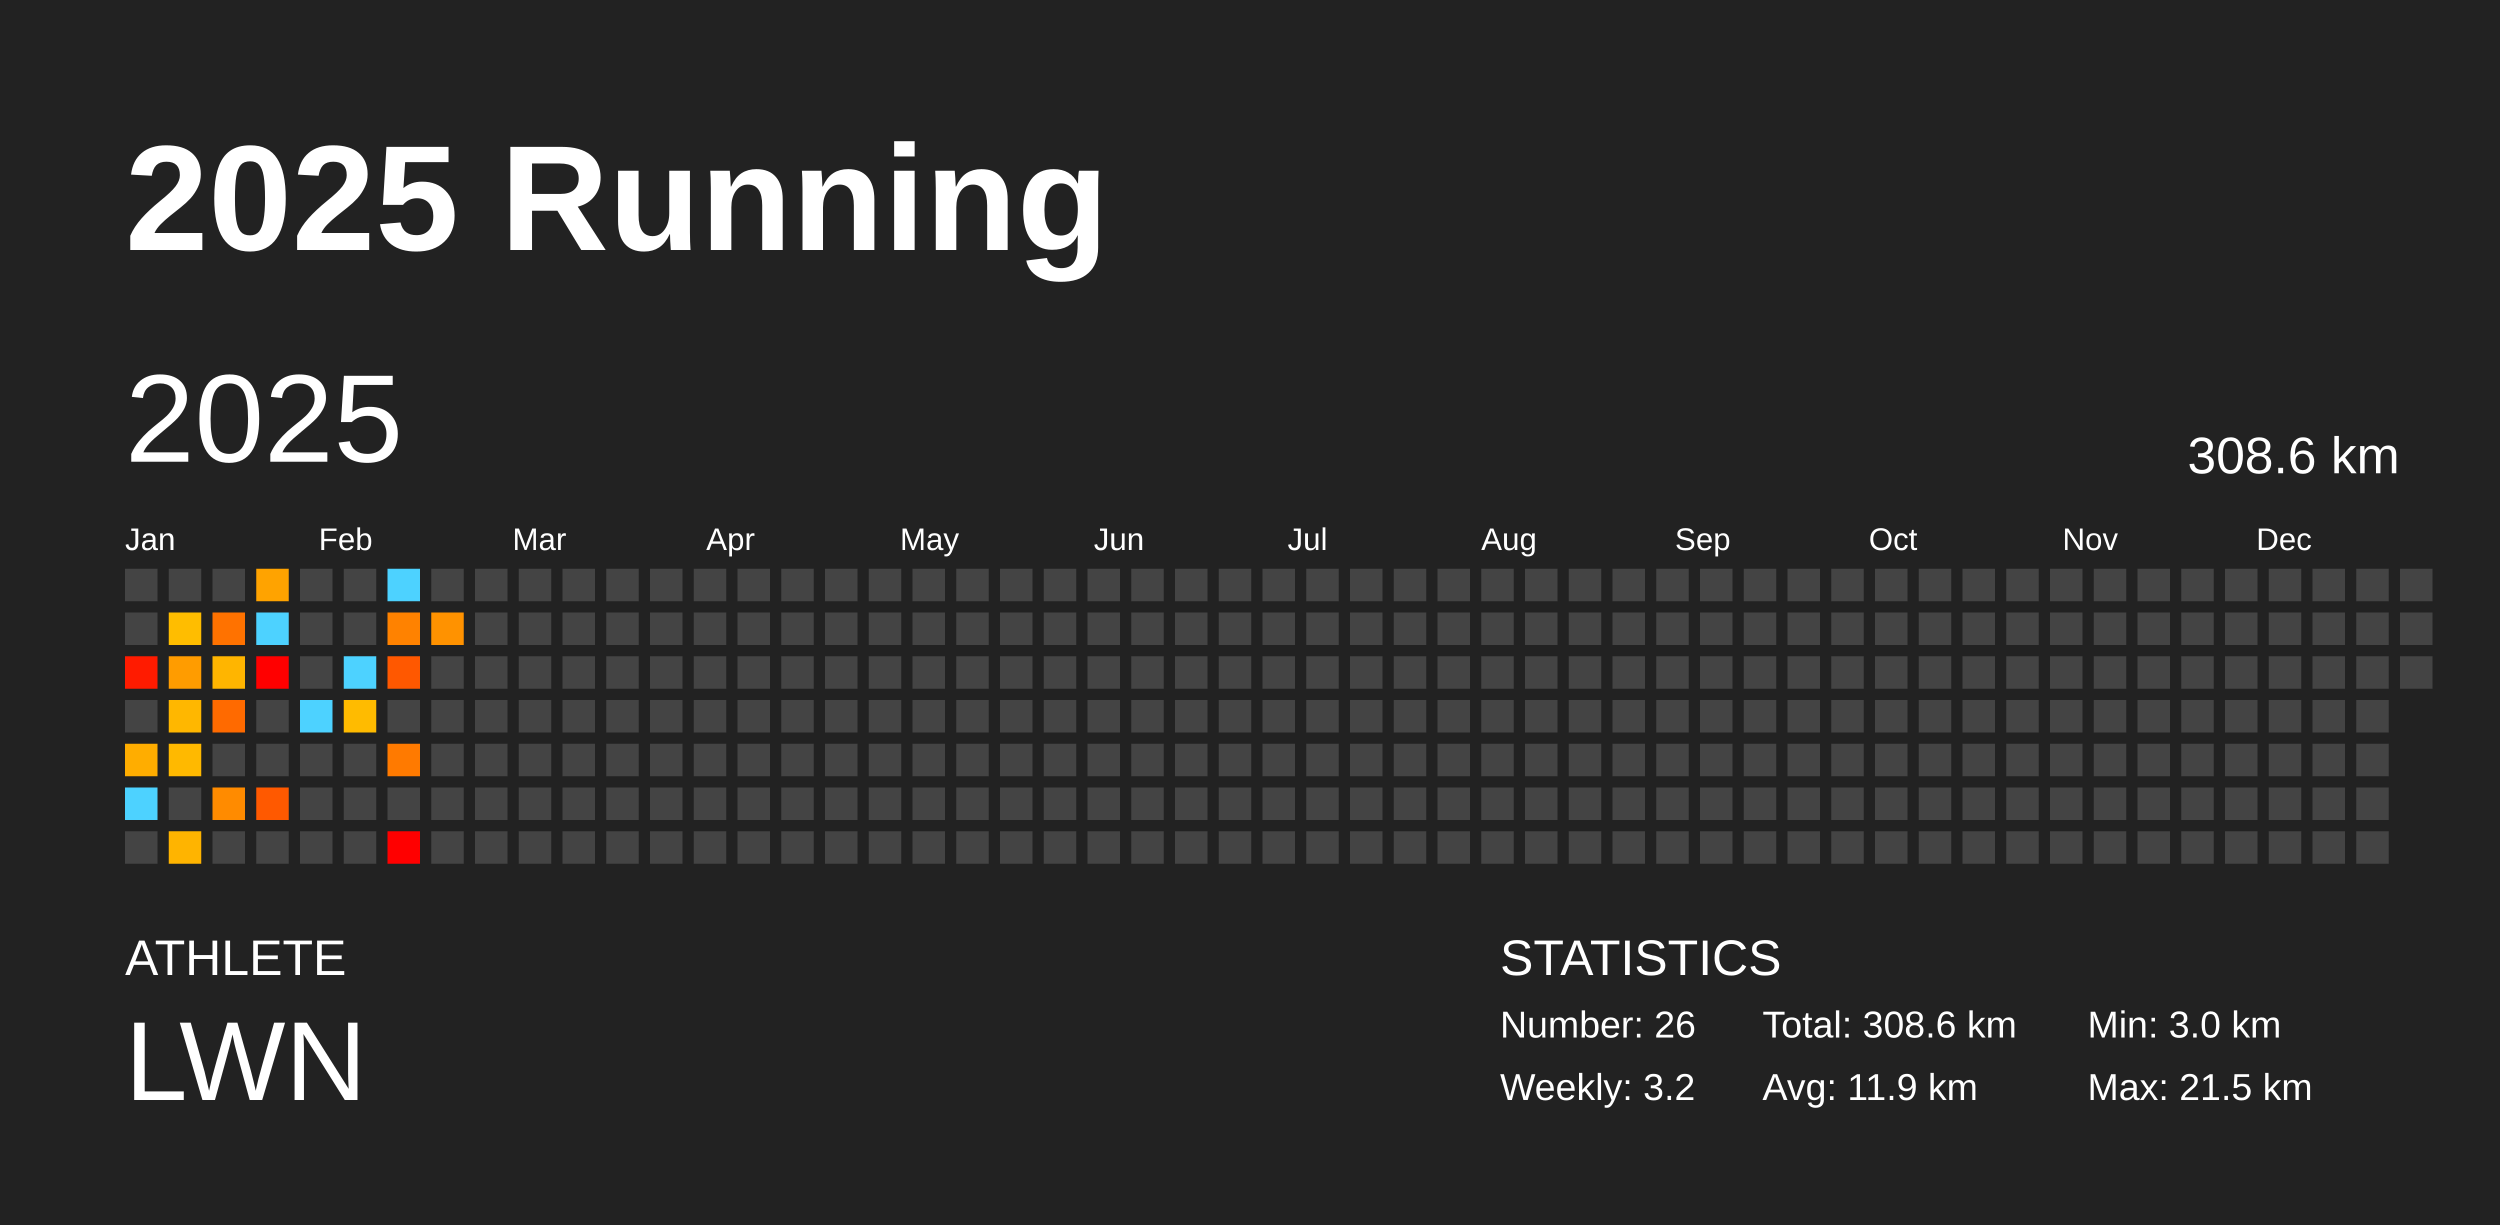
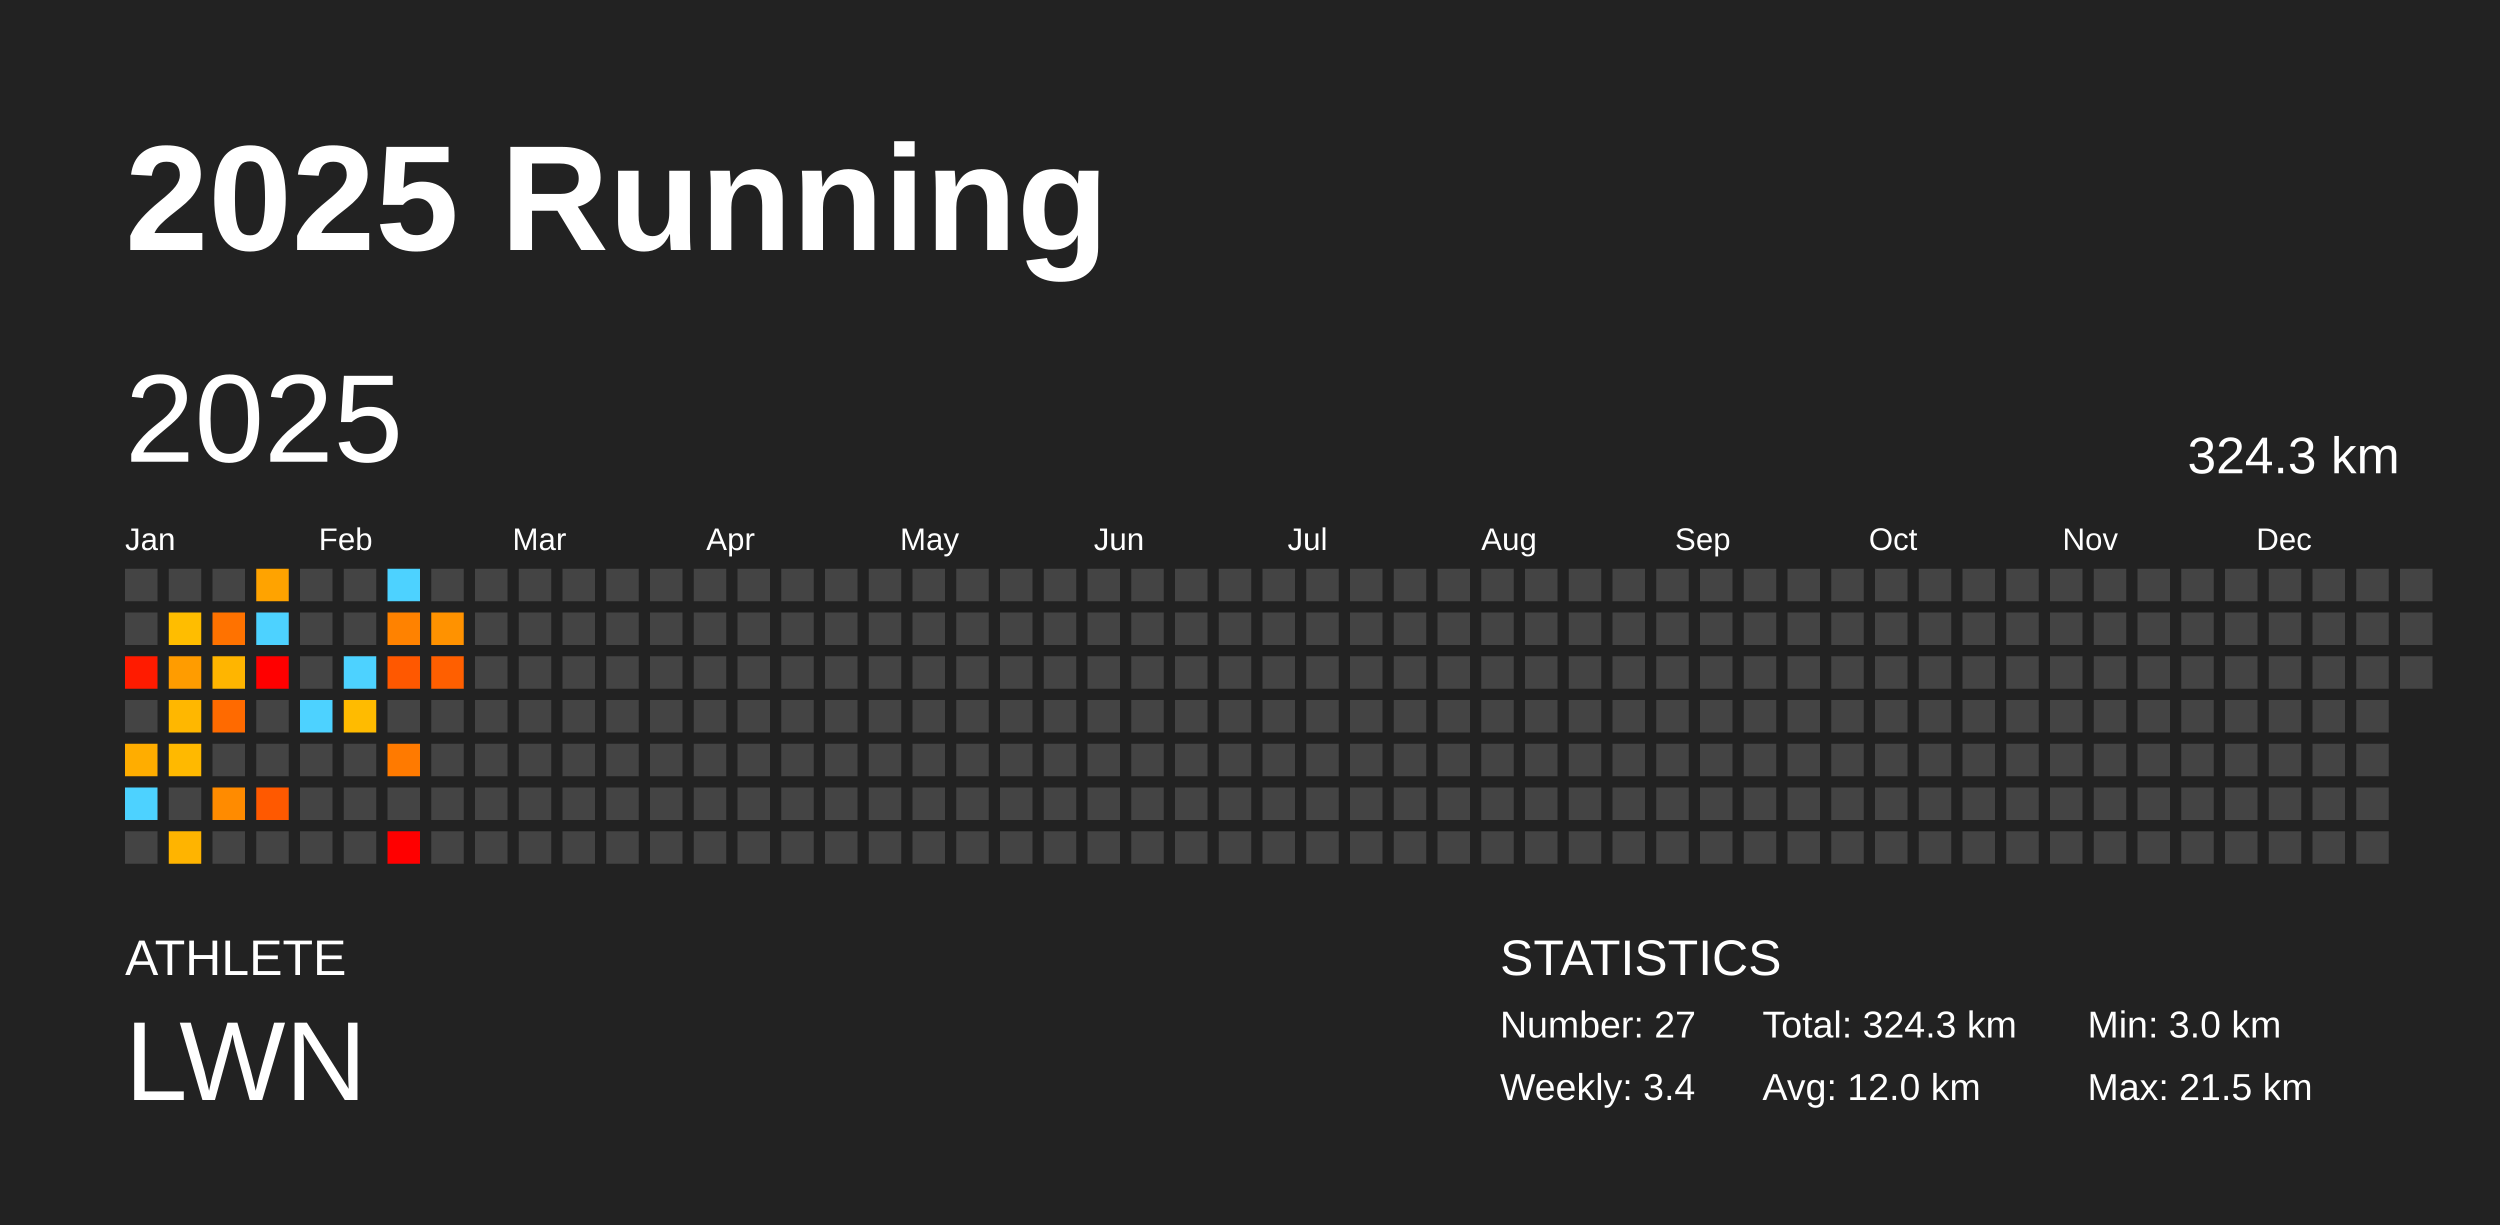
<svg xmlns="http://www.w3.org/2000/svg" baseProfile="full" height="98mm" version="1.1" viewBox="0,0,200,98" width="200mm">
  <defs />
  <rect fill="#222222" height="98" width="200" x="0" y="0" />
  <text fill="#FFFFFF" style="font-size:12px; font-family:Arial; font-weight:bold;" x="10" y="20">2025 Running</text>
  <text fill="#FFFFFF" style="font-size:4px; font-family:Arial" x="10" y="78">ATHLETE</text>
  <text fill="#FFFFFF" style="font-size:9px; font-family:Arial" x="10" y="88">LWN</text>
  <text fill="#FFFFFF" style="font-size:4px; font-family:Arial" x="120" y="78">STATISTICS</text>
-   <text fill="#FFFFFF" style="font-size:3px; font-family:Arial" x="120" y="83">Number: 26</text>
-   <text fill="#FFFFFF" style="font-size:3px; font-family:Arial" x="120" y="88">Weekly: 3.2</text>
-   <text fill="#FFFFFF" style="font-size:3px; font-family:Arial" x="141" y="83">Total: 308.6 km</text>
-   <text fill="#FFFFFF" style="font-size:3px; font-family:Arial" x="141" y="88">Avg: 11.9 km</text>
+   <text fill="#FFFFFF" style="font-size:3px; font-family:Arial" x="120" y="83">Number: 27</text>
+   <text fill="#FFFFFF" style="font-size:3px; font-family:Arial" x="120" y="88">Weekly: 3.4</text>
+   <text fill="#FFFFFF" style="font-size:3px; font-family:Arial" x="141" y="83">Total: 324.3 km</text>
+   <text fill="#FFFFFF" style="font-size:3px; font-family:Arial" x="141" y="88">Avg: 12.0 km</text>
  <text fill="#FFFFFF" style="font-size:3px; font-family:Arial" x="167" y="83">Min: 3.0 km</text>
  <text fill="#FFFFFF" style="font-size:3px; font-family:Arial" x="167" y="88">Max: 21.5 km</text>
  <text dominant-baseline="hanging" fill="#FFFFFF" style="font-size:10.0px; font-family:Arial;" x="10" y="30">2025</text>
-   <text dominant-baseline="hanging" fill="#FFFFFF" style="font-size:4.125px; font-family:Arial;" x="175" y="35">308.6 km</text>
+   <text dominant-baseline="hanging" fill="#FFFFFF" style="font-size:4.125px; font-family:Arial;" x="175" y="35">324.3 km</text>
  <text fill="#FFFFFF" style="font-size:2.5px; font-family:Arial" x="10.0" y="44">Jan</text>
  <text fill="#FFFFFF" style="font-size:2.5px; font-family:Arial" x="25.5" y="44">Feb</text>
  <text fill="#FFFFFF" style="font-size:2.5px; font-family:Arial" x="41.0" y="44">Mar</text>
  <text fill="#FFFFFF" style="font-size:2.5px; font-family:Arial" x="56.5" y="44">Apr</text>
  <text fill="#FFFFFF" style="font-size:2.5px; font-family:Arial" x="72.0" y="44">May</text>
  <text fill="#FFFFFF" style="font-size:2.5px; font-family:Arial" x="87.5" y="44">Jun</text>
  <text fill="#FFFFFF" style="font-size:2.5px; font-family:Arial" x="103.0" y="44">Jul</text>
  <text fill="#FFFFFF" style="font-size:2.5px; font-family:Arial" x="118.5" y="44">Aug</text>
  <text fill="#FFFFFF" style="font-size:2.5px; font-family:Arial" x="134.0" y="44">Sep</text>
  <text fill="#FFFFFF" style="font-size:2.5px; font-family:Arial" x="149.5" y="44">Oct</text>
  <text fill="#FFFFFF" style="font-size:2.5px; font-family:Arial" x="165.0" y="44">Nov</text>
  <text fill="#FFFFFF" style="font-size:2.5px; font-family:Arial" x="180.5" y="44">Dec</text>
  <rect fill="#444444" height="2.6" width="2.6" x="10.0" y="45.5" />
  <rect fill="#444444" height="2.6" width="2.6" x="10.0" y="49.0" />
  <rect fill="#ff1b00" height="2.6" width="2.6" x="10.0" y="52.5" />
  <rect fill="#444444" height="2.6" width="2.6" x="10.0" y="56.0" />
  <rect fill="#ffad00" height="2.6" width="2.6" x="10.0" y="59.5" />
  <rect fill="#4dd2ff" height="2.6" width="2.6" x="10.0" y="63.0" />
  <rect fill="#444444" height="2.6" width="2.6" x="10.0" y="66.5" />
  <rect fill="#444444" height="2.6" width="2.6" x="13.5" y="45.5" />
  <rect fill="#ffbd00" height="2.6" width="2.6" x="13.5" y="49.0" />
  <rect fill="#ff9c00" height="2.6" width="2.6" x="13.5" y="52.5" />
  <rect fill="#ffb700" height="2.6" width="2.6" x="13.5" y="56.0" />
  <rect fill="#ffb900" height="2.6" width="2.6" x="13.5" y="59.5" />
  <rect fill="#444444" height="2.6" width="2.6" x="13.5" y="63.0" />
  <rect fill="#ffb400" height="2.6" width="2.6" x="13.5" y="66.5" />
  <rect fill="#444444" height="2.6" width="2.6" x="17.0" y="45.5" />
  <rect fill="#ff7200" height="2.6" width="2.6" x="17.0" y="49.0" />
  <rect fill="#ffb500" height="2.6" width="2.6" x="17.0" y="52.5" />
  <rect fill="#ff6a00" height="2.6" width="2.6" x="17.0" y="56.0" />
  <rect fill="#444444" height="2.6" width="2.6" x="17.0" y="59.5" />
  <rect fill="#ff8b00" height="2.6" width="2.6" x="17.0" y="63.0" />
  <rect fill="#444444" height="2.6" width="2.6" x="17.0" y="66.5" />
  <rect fill="#ffa300" height="2.6" width="2.6" x="20.5" y="45.5" />
  <rect fill="#4dd2ff" height="2.6" width="2.6" x="20.5" y="49.0" />
  <rect fill="red" height="2.6" width="2.6" x="20.5" y="52.5" />
  <rect fill="#444444" height="2.6" width="2.6" x="20.5" y="56.0" />
  <rect fill="#444444" height="2.6" width="2.6" x="20.5" y="59.5" />
  <rect fill="#ff5900" height="2.6" width="2.6" x="20.5" y="63.0" />
  <rect fill="#444444" height="2.6" width="2.6" x="20.5" y="66.5" />
  <rect fill="#444444" height="2.6" width="2.6" x="24.0" y="45.5" />
  <rect fill="#444444" height="2.6" width="2.6" x="24.0" y="49.0" />
  <rect fill="#444444" height="2.6" width="2.6" x="24.0" y="52.5" />
  <rect fill="#4dd2ff" height="2.6" width="2.6" x="24.0" y="56.0" />
  <rect fill="#444444" height="2.6" width="2.6" x="24.0" y="59.5" />
  <rect fill="#444444" height="2.6" width="2.6" x="24.0" y="63.0" />
  <rect fill="#444444" height="2.6" width="2.6" x="24.0" y="66.5" />
  <rect fill="#444444" height="2.6" width="2.6" x="27.5" y="45.5" />
  <rect fill="#444444" height="2.6" width="2.6" x="27.5" y="49.0" />
  <rect fill="#4dd2ff" height="2.6" width="2.6" x="27.5" y="52.5" />
  <rect fill="#ffbb00" height="2.6" width="2.6" x="27.5" y="56.0" />
  <rect fill="#444444" height="2.6" width="2.6" x="27.5" y="59.5" />
  <rect fill="#444444" height="2.6" width="2.6" x="27.5" y="63.0" />
  <rect fill="#444444" height="2.6" width="2.6" x="27.5" y="66.5" />
  <rect fill="#4dd2ff" height="2.6" width="2.6" x="31.0" y="45.5" />
  <rect fill="#ff8200" height="2.6" width="2.6" x="31.0" y="49.0" />
  <rect fill="#ff5800" height="2.6" width="2.6" x="31.0" y="52.5" />
  <rect fill="#444444" height="2.6" width="2.6" x="31.0" y="56.0" />
  <rect fill="#ff7a00" height="2.6" width="2.6" x="31.0" y="59.5" />
  <rect fill="#444444" height="2.6" width="2.6" x="31.0" y="63.0" />
  <rect fill="red" height="2.6" width="2.6" x="31.0" y="66.5" />
  <rect fill="#444444" height="2.6" width="2.6" x="34.5" y="45.5" />
  <rect fill="#ff9200" height="2.6" width="2.6" x="34.5" y="49.0" />
-   <rect fill="#444444" height="2.6" width="2.6" x="34.5" y="52.5" />
+   <rect fill="#ff5f00" height="2.6" width="2.6" x="34.5" y="52.5" />
  <rect fill="#444444" height="2.6" width="2.6" x="34.5" y="56.0" />
  <rect fill="#444444" height="2.6" width="2.6" x="34.5" y="59.5" />
  <rect fill="#444444" height="2.6" width="2.6" x="34.5" y="63.0" />
  <rect fill="#444444" height="2.6" width="2.6" x="34.5" y="66.5" />
  <rect fill="#444444" height="2.6" width="2.6" x="38.0" y="45.5" />
  <rect fill="#444444" height="2.6" width="2.6" x="38.0" y="49.0" />
  <rect fill="#444444" height="2.6" width="2.6" x="38.0" y="52.5" />
  <rect fill="#444444" height="2.6" width="2.6" x="38.0" y="56.0" />
  <rect fill="#444444" height="2.6" width="2.6" x="38.0" y="59.5" />
  <rect fill="#444444" height="2.6" width="2.6" x="38.0" y="63.0" />
  <rect fill="#444444" height="2.6" width="2.6" x="38.0" y="66.5" />
  <rect fill="#444444" height="2.6" width="2.6" x="41.5" y="45.5" />
  <rect fill="#444444" height="2.6" width="2.6" x="41.5" y="49.0" />
  <rect fill="#444444" height="2.6" width="2.6" x="41.5" y="52.5" />
  <rect fill="#444444" height="2.6" width="2.6" x="41.5" y="56.0" />
  <rect fill="#444444" height="2.6" width="2.6" x="41.5" y="59.5" />
  <rect fill="#444444" height="2.6" width="2.6" x="41.5" y="63.0" />
  <rect fill="#444444" height="2.6" width="2.6" x="41.5" y="66.5" />
  <rect fill="#444444" height="2.6" width="2.6" x="45.0" y="45.5" />
  <rect fill="#444444" height="2.6" width="2.6" x="45.0" y="49.0" />
  <rect fill="#444444" height="2.6" width="2.6" x="45.0" y="52.5" />
  <rect fill="#444444" height="2.6" width="2.6" x="45.0" y="56.0" />
  <rect fill="#444444" height="2.6" width="2.6" x="45.0" y="59.5" />
  <rect fill="#444444" height="2.6" width="2.6" x="45.0" y="63.0" />
  <rect fill="#444444" height="2.6" width="2.6" x="45.0" y="66.5" />
  <rect fill="#444444" height="2.6" width="2.6" x="48.5" y="45.5" />
  <rect fill="#444444" height="2.6" width="2.6" x="48.5" y="49.0" />
  <rect fill="#444444" height="2.6" width="2.6" x="48.5" y="52.5" />
  <rect fill="#444444" height="2.6" width="2.6" x="48.5" y="56.0" />
  <rect fill="#444444" height="2.6" width="2.6" x="48.5" y="59.5" />
  <rect fill="#444444" height="2.6" width="2.6" x="48.5" y="63.0" />
  <rect fill="#444444" height="2.6" width="2.6" x="48.5" y="66.5" />
  <rect fill="#444444" height="2.6" width="2.6" x="52.0" y="45.5" />
  <rect fill="#444444" height="2.6" width="2.6" x="52.0" y="49.0" />
  <rect fill="#444444" height="2.6" width="2.6" x="52.0" y="52.5" />
  <rect fill="#444444" height="2.6" width="2.6" x="52.0" y="56.0" />
  <rect fill="#444444" height="2.6" width="2.6" x="52.0" y="59.5" />
  <rect fill="#444444" height="2.6" width="2.6" x="52.0" y="63.0" />
  <rect fill="#444444" height="2.6" width="2.6" x="52.0" y="66.5" />
  <rect fill="#444444" height="2.6" width="2.6" x="55.5" y="45.5" />
  <rect fill="#444444" height="2.6" width="2.6" x="55.5" y="49.0" />
  <rect fill="#444444" height="2.6" width="2.6" x="55.5" y="52.5" />
  <rect fill="#444444" height="2.6" width="2.6" x="55.5" y="56.0" />
  <rect fill="#444444" height="2.6" width="2.6" x="55.5" y="59.5" />
  <rect fill="#444444" height="2.6" width="2.6" x="55.5" y="63.0" />
  <rect fill="#444444" height="2.6" width="2.6" x="55.5" y="66.5" />
  <rect fill="#444444" height="2.6" width="2.6" x="59.0" y="45.5" />
  <rect fill="#444444" height="2.6" width="2.6" x="59.0" y="49.0" />
  <rect fill="#444444" height="2.6" width="2.6" x="59.0" y="52.5" />
  <rect fill="#444444" height="2.6" width="2.6" x="59.0" y="56.0" />
  <rect fill="#444444" height="2.6" width="2.6" x="59.0" y="59.5" />
  <rect fill="#444444" height="2.6" width="2.6" x="59.0" y="63.0" />
  <rect fill="#444444" height="2.6" width="2.6" x="59.0" y="66.5" />
  <rect fill="#444444" height="2.6" width="2.6" x="62.5" y="45.5" />
  <rect fill="#444444" height="2.6" width="2.6" x="62.5" y="49.0" />
  <rect fill="#444444" height="2.6" width="2.6" x="62.5" y="52.5" />
  <rect fill="#444444" height="2.6" width="2.6" x="62.5" y="56.0" />
  <rect fill="#444444" height="2.6" width="2.6" x="62.5" y="59.5" />
  <rect fill="#444444" height="2.6" width="2.6" x="62.5" y="63.0" />
  <rect fill="#444444" height="2.6" width="2.6" x="62.5" y="66.5" />
  <rect fill="#444444" height="2.6" width="2.6" x="66.0" y="45.5" />
  <rect fill="#444444" height="2.6" width="2.6" x="66.0" y="49.0" />
  <rect fill="#444444" height="2.6" width="2.6" x="66.0" y="52.5" />
  <rect fill="#444444" height="2.6" width="2.6" x="66.0" y="56.0" />
  <rect fill="#444444" height="2.6" width="2.6" x="66.0" y="59.5" />
  <rect fill="#444444" height="2.6" width="2.6" x="66.0" y="63.0" />
  <rect fill="#444444" height="2.6" width="2.6" x="66.0" y="66.5" />
  <rect fill="#444444" height="2.6" width="2.6" x="69.5" y="45.5" />
  <rect fill="#444444" height="2.6" width="2.6" x="69.5" y="49.0" />
  <rect fill="#444444" height="2.6" width="2.6" x="69.5" y="52.5" />
  <rect fill="#444444" height="2.6" width="2.6" x="69.5" y="56.0" />
  <rect fill="#444444" height="2.6" width="2.6" x="69.5" y="59.5" />
  <rect fill="#444444" height="2.6" width="2.6" x="69.5" y="63.0" />
  <rect fill="#444444" height="2.6" width="2.6" x="69.5" y="66.5" />
  <rect fill="#444444" height="2.6" width="2.6" x="73.0" y="45.5" />
  <rect fill="#444444" height="2.6" width="2.6" x="73.0" y="49.0" />
  <rect fill="#444444" height="2.6" width="2.6" x="73.0" y="52.5" />
  <rect fill="#444444" height="2.6" width="2.6" x="73.0" y="56.0" />
  <rect fill="#444444" height="2.6" width="2.6" x="73.0" y="59.5" />
  <rect fill="#444444" height="2.6" width="2.6" x="73.0" y="63.0" />
  <rect fill="#444444" height="2.6" width="2.6" x="73.0" y="66.5" />
  <rect fill="#444444" height="2.6" width="2.6" x="76.5" y="45.5" />
  <rect fill="#444444" height="2.6" width="2.6" x="76.5" y="49.0" />
  <rect fill="#444444" height="2.6" width="2.6" x="76.5" y="52.5" />
  <rect fill="#444444" height="2.6" width="2.6" x="76.5" y="56.0" />
  <rect fill="#444444" height="2.6" width="2.6" x="76.5" y="59.5" />
  <rect fill="#444444" height="2.6" width="2.6" x="76.5" y="63.0" />
  <rect fill="#444444" height="2.6" width="2.6" x="76.5" y="66.5" />
  <rect fill="#444444" height="2.6" width="2.6" x="80.0" y="45.5" />
  <rect fill="#444444" height="2.6" width="2.6" x="80.0" y="49.0" />
  <rect fill="#444444" height="2.6" width="2.6" x="80.0" y="52.5" />
  <rect fill="#444444" height="2.6" width="2.6" x="80.0" y="56.0" />
  <rect fill="#444444" height="2.6" width="2.6" x="80.0" y="59.5" />
  <rect fill="#444444" height="2.6" width="2.6" x="80.0" y="63.0" />
  <rect fill="#444444" height="2.6" width="2.6" x="80.0" y="66.5" />
  <rect fill="#444444" height="2.6" width="2.6" x="83.5" y="45.5" />
  <rect fill="#444444" height="2.6" width="2.6" x="83.5" y="49.0" />
  <rect fill="#444444" height="2.6" width="2.6" x="83.5" y="52.5" />
  <rect fill="#444444" height="2.6" width="2.6" x="83.5" y="56.0" />
  <rect fill="#444444" height="2.6" width="2.6" x="83.5" y="59.5" />
  <rect fill="#444444" height="2.6" width="2.6" x="83.5" y="63.0" />
  <rect fill="#444444" height="2.6" width="2.6" x="83.5" y="66.5" />
  <rect fill="#444444" height="2.6" width="2.6" x="87.0" y="45.5" />
  <rect fill="#444444" height="2.6" width="2.6" x="87.0" y="49.0" />
  <rect fill="#444444" height="2.6" width="2.6" x="87.0" y="52.5" />
  <rect fill="#444444" height="2.6" width="2.6" x="87.0" y="56.0" />
  <rect fill="#444444" height="2.6" width="2.6" x="87.0" y="59.5" />
  <rect fill="#444444" height="2.6" width="2.6" x="87.0" y="63.0" />
  <rect fill="#444444" height="2.6" width="2.6" x="87.0" y="66.5" />
  <rect fill="#444444" height="2.6" width="2.6" x="90.5" y="45.5" />
  <rect fill="#444444" height="2.6" width="2.6" x="90.5" y="49.0" />
  <rect fill="#444444" height="2.6" width="2.6" x="90.5" y="52.5" />
  <rect fill="#444444" height="2.6" width="2.6" x="90.5" y="56.0" />
  <rect fill="#444444" height="2.6" width="2.6" x="90.5" y="59.5" />
  <rect fill="#444444" height="2.6" width="2.6" x="90.5" y="63.0" />
  <rect fill="#444444" height="2.6" width="2.6" x="90.5" y="66.5" />
  <rect fill="#444444" height="2.6" width="2.6" x="94.0" y="45.5" />
  <rect fill="#444444" height="2.6" width="2.6" x="94.0" y="49.0" />
  <rect fill="#444444" height="2.6" width="2.6" x="94.0" y="52.5" />
  <rect fill="#444444" height="2.6" width="2.6" x="94.0" y="56.0" />
  <rect fill="#444444" height="2.6" width="2.6" x="94.0" y="59.5" />
  <rect fill="#444444" height="2.6" width="2.6" x="94.0" y="63.0" />
  <rect fill="#444444" height="2.6" width="2.6" x="94.0" y="66.5" />
  <rect fill="#444444" height="2.6" width="2.6" x="97.5" y="45.5" />
  <rect fill="#444444" height="2.6" width="2.6" x="97.5" y="49.0" />
  <rect fill="#444444" height="2.6" width="2.6" x="97.5" y="52.5" />
  <rect fill="#444444" height="2.6" width="2.6" x="97.5" y="56.0" />
  <rect fill="#444444" height="2.6" width="2.6" x="97.5" y="59.5" />
  <rect fill="#444444" height="2.6" width="2.6" x="97.5" y="63.0" />
  <rect fill="#444444" height="2.6" width="2.6" x="97.5" y="66.5" />
  <rect fill="#444444" height="2.6" width="2.6" x="101.0" y="45.5" />
  <rect fill="#444444" height="2.6" width="2.6" x="101.0" y="49.0" />
  <rect fill="#444444" height="2.6" width="2.6" x="101.0" y="52.5" />
  <rect fill="#444444" height="2.6" width="2.6" x="101.0" y="56.0" />
  <rect fill="#444444" height="2.6" width="2.6" x="101.0" y="59.5" />
  <rect fill="#444444" height="2.6" width="2.6" x="101.0" y="63.0" />
  <rect fill="#444444" height="2.6" width="2.6" x="101.0" y="66.5" />
  <rect fill="#444444" height="2.6" width="2.6" x="104.5" y="45.5" />
  <rect fill="#444444" height="2.6" width="2.6" x="104.5" y="49.0" />
  <rect fill="#444444" height="2.6" width="2.6" x="104.5" y="52.5" />
  <rect fill="#444444" height="2.6" width="2.6" x="104.5" y="56.0" />
  <rect fill="#444444" height="2.6" width="2.6" x="104.5" y="59.5" />
  <rect fill="#444444" height="2.6" width="2.6" x="104.5" y="63.0" />
  <rect fill="#444444" height="2.6" width="2.6" x="104.5" y="66.5" />
  <rect fill="#444444" height="2.6" width="2.6" x="108.0" y="45.5" />
  <rect fill="#444444" height="2.6" width="2.6" x="108.0" y="49.0" />
  <rect fill="#444444" height="2.6" width="2.6" x="108.0" y="52.5" />
  <rect fill="#444444" height="2.6" width="2.6" x="108.0" y="56.0" />
  <rect fill="#444444" height="2.6" width="2.6" x="108.0" y="59.5" />
  <rect fill="#444444" height="2.6" width="2.6" x="108.0" y="63.0" />
  <rect fill="#444444" height="2.6" width="2.6" x="108.0" y="66.5" />
  <rect fill="#444444" height="2.6" width="2.6" x="111.5" y="45.5" />
  <rect fill="#444444" height="2.6" width="2.6" x="111.5" y="49.0" />
  <rect fill="#444444" height="2.6" width="2.6" x="111.5" y="52.5" />
  <rect fill="#444444" height="2.6" width="2.6" x="111.5" y="56.0" />
  <rect fill="#444444" height="2.6" width="2.6" x="111.5" y="59.5" />
  <rect fill="#444444" height="2.6" width="2.6" x="111.5" y="63.0" />
  <rect fill="#444444" height="2.6" width="2.6" x="111.5" y="66.5" />
  <rect fill="#444444" height="2.6" width="2.6" x="115.0" y="45.5" />
  <rect fill="#444444" height="2.6" width="2.6" x="115.0" y="49.0" />
  <rect fill="#444444" height="2.6" width="2.6" x="115.0" y="52.5" />
  <rect fill="#444444" height="2.6" width="2.6" x="115.0" y="56.0" />
  <rect fill="#444444" height="2.6" width="2.6" x="115.0" y="59.5" />
  <rect fill="#444444" height="2.6" width="2.6" x="115.0" y="63.0" />
  <rect fill="#444444" height="2.6" width="2.6" x="115.0" y="66.5" />
  <rect fill="#444444" height="2.6" width="2.6" x="118.5" y="45.5" />
  <rect fill="#444444" height="2.6" width="2.6" x="118.5" y="49.0" />
  <rect fill="#444444" height="2.6" width="2.6" x="118.5" y="52.5" />
  <rect fill="#444444" height="2.6" width="2.6" x="118.5" y="56.0" />
  <rect fill="#444444" height="2.6" width="2.6" x="118.5" y="59.5" />
  <rect fill="#444444" height="2.6" width="2.6" x="118.5" y="63.0" />
  <rect fill="#444444" height="2.6" width="2.6" x="118.5" y="66.5" />
  <rect fill="#444444" height="2.6" width="2.6" x="122.0" y="45.5" />
  <rect fill="#444444" height="2.6" width="2.6" x="122.0" y="49.0" />
  <rect fill="#444444" height="2.6" width="2.6" x="122.0" y="52.5" />
  <rect fill="#444444" height="2.6" width="2.6" x="122.0" y="56.0" />
  <rect fill="#444444" height="2.6" width="2.6" x="122.0" y="59.5" />
  <rect fill="#444444" height="2.6" width="2.6" x="122.0" y="63.0" />
  <rect fill="#444444" height="2.6" width="2.6" x="122.0" y="66.5" />
  <rect fill="#444444" height="2.6" width="2.6" x="125.5" y="45.5" />
  <rect fill="#444444" height="2.6" width="2.6" x="125.5" y="49.0" />
  <rect fill="#444444" height="2.6" width="2.6" x="125.5" y="52.5" />
  <rect fill="#444444" height="2.6" width="2.6" x="125.5" y="56.0" />
  <rect fill="#444444" height="2.6" width="2.6" x="125.5" y="59.5" />
  <rect fill="#444444" height="2.6" width="2.6" x="125.5" y="63.0" />
  <rect fill="#444444" height="2.6" width="2.6" x="125.5" y="66.5" />
  <rect fill="#444444" height="2.6" width="2.6" x="129.0" y="45.5" />
  <rect fill="#444444" height="2.6" width="2.6" x="129.0" y="49.0" />
  <rect fill="#444444" height="2.6" width="2.6" x="129.0" y="52.5" />
  <rect fill="#444444" height="2.6" width="2.6" x="129.0" y="56.0" />
  <rect fill="#444444" height="2.6" width="2.6" x="129.0" y="59.5" />
  <rect fill="#444444" height="2.6" width="2.6" x="129.0" y="63.0" />
  <rect fill="#444444" height="2.6" width="2.6" x="129.0" y="66.5" />
  <rect fill="#444444" height="2.6" width="2.6" x="132.5" y="45.5" />
  <rect fill="#444444" height="2.6" width="2.6" x="132.5" y="49.0" />
  <rect fill="#444444" height="2.6" width="2.6" x="132.5" y="52.5" />
  <rect fill="#444444" height="2.6" width="2.6" x="132.5" y="56.0" />
  <rect fill="#444444" height="2.6" width="2.6" x="132.5" y="59.5" />
  <rect fill="#444444" height="2.6" width="2.6" x="132.5" y="63.0" />
  <rect fill="#444444" height="2.6" width="2.6" x="132.5" y="66.5" />
  <rect fill="#444444" height="2.6" width="2.6" x="136.0" y="45.5" />
  <rect fill="#444444" height="2.6" width="2.6" x="136.0" y="49.0" />
  <rect fill="#444444" height="2.6" width="2.6" x="136.0" y="52.5" />
  <rect fill="#444444" height="2.6" width="2.6" x="136.0" y="56.0" />
  <rect fill="#444444" height="2.6" width="2.6" x="136.0" y="59.5" />
  <rect fill="#444444" height="2.6" width="2.6" x="136.0" y="63.0" />
  <rect fill="#444444" height="2.6" width="2.6" x="136.0" y="66.5" />
  <rect fill="#444444" height="2.6" width="2.6" x="139.5" y="45.5" />
  <rect fill="#444444" height="2.6" width="2.6" x="139.5" y="49.0" />
  <rect fill="#444444" height="2.6" width="2.6" x="139.5" y="52.5" />
  <rect fill="#444444" height="2.6" width="2.6" x="139.5" y="56.0" />
  <rect fill="#444444" height="2.6" width="2.6" x="139.5" y="59.5" />
  <rect fill="#444444" height="2.6" width="2.6" x="139.5" y="63.0" />
  <rect fill="#444444" height="2.6" width="2.6" x="139.5" y="66.5" />
  <rect fill="#444444" height="2.6" width="2.6" x="143.0" y="45.5" />
  <rect fill="#444444" height="2.6" width="2.6" x="143.0" y="49.0" />
  <rect fill="#444444" height="2.6" width="2.6" x="143.0" y="52.5" />
  <rect fill="#444444" height="2.6" width="2.6" x="143.0" y="56.0" />
  <rect fill="#444444" height="2.6" width="2.6" x="143.0" y="59.5" />
  <rect fill="#444444" height="2.6" width="2.6" x="143.0" y="63.0" />
  <rect fill="#444444" height="2.6" width="2.6" x="143.0" y="66.5" />
  <rect fill="#444444" height="2.6" width="2.6" x="146.5" y="45.5" />
  <rect fill="#444444" height="2.6" width="2.6" x="146.5" y="49.0" />
  <rect fill="#444444" height="2.6" width="2.6" x="146.5" y="52.5" />
  <rect fill="#444444" height="2.6" width="2.6" x="146.5" y="56.0" />
  <rect fill="#444444" height="2.6" width="2.6" x="146.5" y="59.5" />
  <rect fill="#444444" height="2.6" width="2.6" x="146.5" y="63.0" />
  <rect fill="#444444" height="2.6" width="2.6" x="146.5" y="66.5" />
  <rect fill="#444444" height="2.6" width="2.6" x="150.0" y="45.5" />
  <rect fill="#444444" height="2.6" width="2.6" x="150.0" y="49.0" />
  <rect fill="#444444" height="2.6" width="2.6" x="150.0" y="52.5" />
  <rect fill="#444444" height="2.6" width="2.6" x="150.0" y="56.0" />
  <rect fill="#444444" height="2.6" width="2.6" x="150.0" y="59.5" />
  <rect fill="#444444" height="2.6" width="2.6" x="150.0" y="63.0" />
  <rect fill="#444444" height="2.6" width="2.6" x="150.0" y="66.5" />
  <rect fill="#444444" height="2.6" width="2.6" x="153.5" y="45.5" />
  <rect fill="#444444" height="2.6" width="2.6" x="153.5" y="49.0" />
  <rect fill="#444444" height="2.6" width="2.6" x="153.5" y="52.5" />
  <rect fill="#444444" height="2.6" width="2.6" x="153.5" y="56.0" />
  <rect fill="#444444" height="2.6" width="2.6" x="153.5" y="59.5" />
  <rect fill="#444444" height="2.6" width="2.6" x="153.5" y="63.0" />
  <rect fill="#444444" height="2.6" width="2.6" x="153.5" y="66.5" />
  <rect fill="#444444" height="2.6" width="2.6" x="157.0" y="45.5" />
  <rect fill="#444444" height="2.6" width="2.6" x="157.0" y="49.0" />
  <rect fill="#444444" height="2.6" width="2.6" x="157.0" y="52.5" />
  <rect fill="#444444" height="2.6" width="2.6" x="157.0" y="56.0" />
  <rect fill="#444444" height="2.6" width="2.6" x="157.0" y="59.5" />
  <rect fill="#444444" height="2.6" width="2.6" x="157.0" y="63.0" />
  <rect fill="#444444" height="2.6" width="2.6" x="157.0" y="66.5" />
  <rect fill="#444444" height="2.6" width="2.6" x="160.5" y="45.5" />
  <rect fill="#444444" height="2.6" width="2.6" x="160.5" y="49.0" />
  <rect fill="#444444" height="2.6" width="2.6" x="160.5" y="52.5" />
  <rect fill="#444444" height="2.6" width="2.6" x="160.5" y="56.0" />
  <rect fill="#444444" height="2.6" width="2.6" x="160.5" y="59.5" />
  <rect fill="#444444" height="2.6" width="2.6" x="160.5" y="63.0" />
  <rect fill="#444444" height="2.6" width="2.6" x="160.5" y="66.5" />
  <rect fill="#444444" height="2.6" width="2.6" x="164.0" y="45.5" />
  <rect fill="#444444" height="2.6" width="2.6" x="164.0" y="49.0" />
  <rect fill="#444444" height="2.6" width="2.6" x="164.0" y="52.5" />
  <rect fill="#444444" height="2.6" width="2.6" x="164.0" y="56.0" />
  <rect fill="#444444" height="2.6" width="2.6" x="164.0" y="59.5" />
  <rect fill="#444444" height="2.6" width="2.6" x="164.0" y="63.0" />
  <rect fill="#444444" height="2.6" width="2.6" x="164.0" y="66.5" />
  <rect fill="#444444" height="2.6" width="2.6" x="167.5" y="45.5" />
  <rect fill="#444444" height="2.6" width="2.6" x="167.5" y="49.0" />
  <rect fill="#444444" height="2.6" width="2.6" x="167.5" y="52.5" />
  <rect fill="#444444" height="2.6" width="2.6" x="167.5" y="56.0" />
  <rect fill="#444444" height="2.6" width="2.6" x="167.5" y="59.5" />
  <rect fill="#444444" height="2.6" width="2.6" x="167.5" y="63.0" />
  <rect fill="#444444" height="2.6" width="2.6" x="167.5" y="66.5" />
  <rect fill="#444444" height="2.6" width="2.6" x="171.0" y="45.5" />
  <rect fill="#444444" height="2.6" width="2.6" x="171.0" y="49.0" />
  <rect fill="#444444" height="2.6" width="2.6" x="171.0" y="52.5" />
  <rect fill="#444444" height="2.6" width="2.6" x="171.0" y="56.0" />
  <rect fill="#444444" height="2.6" width="2.6" x="171.0" y="59.5" />
  <rect fill="#444444" height="2.6" width="2.6" x="171.0" y="63.0" />
  <rect fill="#444444" height="2.6" width="2.6" x="171.0" y="66.5" />
  <rect fill="#444444" height="2.6" width="2.6" x="174.5" y="45.5" />
  <rect fill="#444444" height="2.6" width="2.6" x="174.5" y="49.0" />
  <rect fill="#444444" height="2.6" width="2.6" x="174.5" y="52.5" />
  <rect fill="#444444" height="2.6" width="2.6" x="174.5" y="56.0" />
  <rect fill="#444444" height="2.6" width="2.6" x="174.5" y="59.5" />
  <rect fill="#444444" height="2.6" width="2.6" x="174.5" y="63.0" />
  <rect fill="#444444" height="2.6" width="2.6" x="174.5" y="66.5" />
  <rect fill="#444444" height="2.6" width="2.6" x="178.0" y="45.5" />
  <rect fill="#444444" height="2.6" width="2.6" x="178.0" y="49.0" />
  <rect fill="#444444" height="2.6" width="2.6" x="178.0" y="52.5" />
  <rect fill="#444444" height="2.6" width="2.6" x="178.0" y="56.0" />
  <rect fill="#444444" height="2.6" width="2.6" x="178.0" y="59.5" />
  <rect fill="#444444" height="2.6" width="2.6" x="178.0" y="63.0" />
  <rect fill="#444444" height="2.6" width="2.6" x="178.0" y="66.5" />
  <rect fill="#444444" height="2.6" width="2.6" x="181.5" y="45.5" />
  <rect fill="#444444" height="2.6" width="2.6" x="181.5" y="49.0" />
  <rect fill="#444444" height="2.6" width="2.6" x="181.5" y="52.5" />
  <rect fill="#444444" height="2.6" width="2.6" x="181.5" y="56.0" />
  <rect fill="#444444" height="2.6" width="2.6" x="181.5" y="59.5" />
  <rect fill="#444444" height="2.6" width="2.6" x="181.5" y="63.0" />
  <rect fill="#444444" height="2.6" width="2.6" x="181.5" y="66.5" />
  <rect fill="#444444" height="2.6" width="2.6" x="185.0" y="45.5" />
  <rect fill="#444444" height="2.6" width="2.6" x="185.0" y="49.0" />
  <rect fill="#444444" height="2.6" width="2.6" x="185.0" y="52.5" />
  <rect fill="#444444" height="2.6" width="2.6" x="185.0" y="56.0" />
  <rect fill="#444444" height="2.6" width="2.6" x="185.0" y="59.5" />
  <rect fill="#444444" height="2.6" width="2.6" x="185.0" y="63.0" />
  <rect fill="#444444" height="2.6" width="2.6" x="185.0" y="66.5" />
  <rect fill="#444444" height="2.6" width="2.6" x="188.5" y="45.5" />
  <rect fill="#444444" height="2.6" width="2.6" x="188.5" y="49.0" />
  <rect fill="#444444" height="2.6" width="2.6" x="188.5" y="52.5" />
  <rect fill="#444444" height="2.6" width="2.6" x="188.5" y="56.0" />
  <rect fill="#444444" height="2.6" width="2.6" x="188.5" y="59.5" />
  <rect fill="#444444" height="2.6" width="2.6" x="188.5" y="63.0" />
  <rect fill="#444444" height="2.6" width="2.6" x="188.5" y="66.5" />
  <rect fill="#444444" height="2.6" width="2.6" x="192.0" y="45.5" />
  <rect fill="#444444" height="2.6" width="2.6" x="192.0" y="49.0" />
  <rect fill="#444444" height="2.6" width="2.6" x="192.0" y="52.5" />
</svg>
